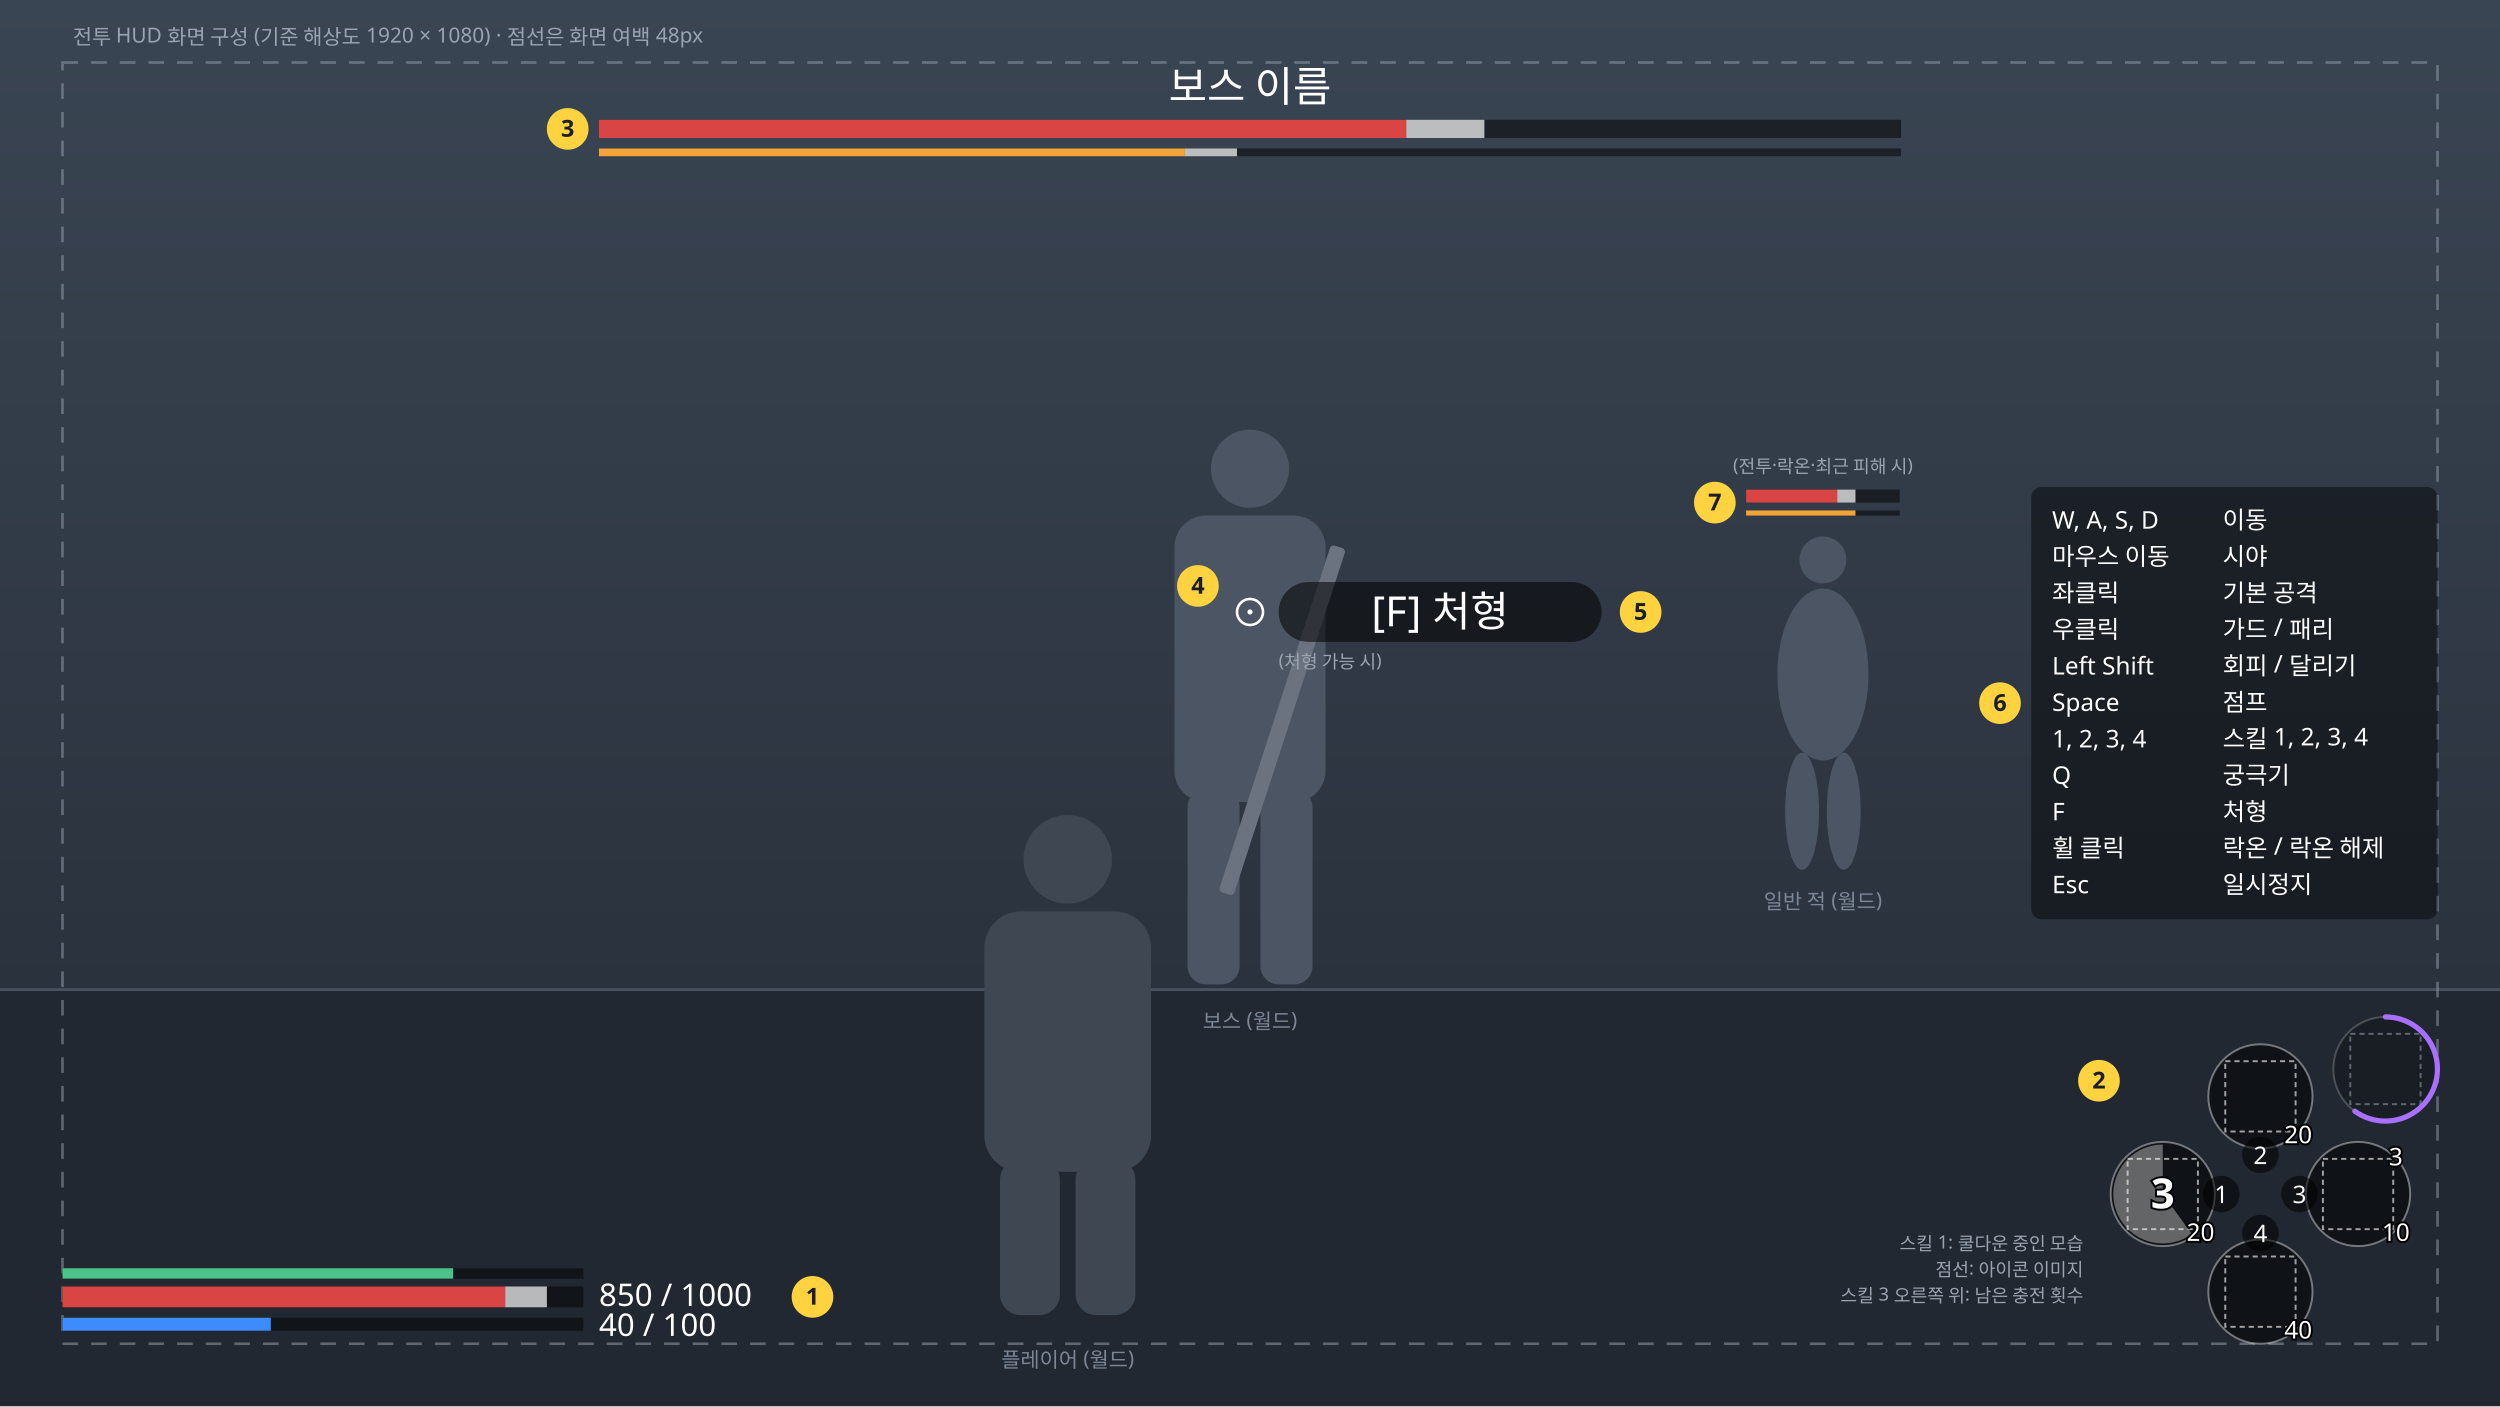
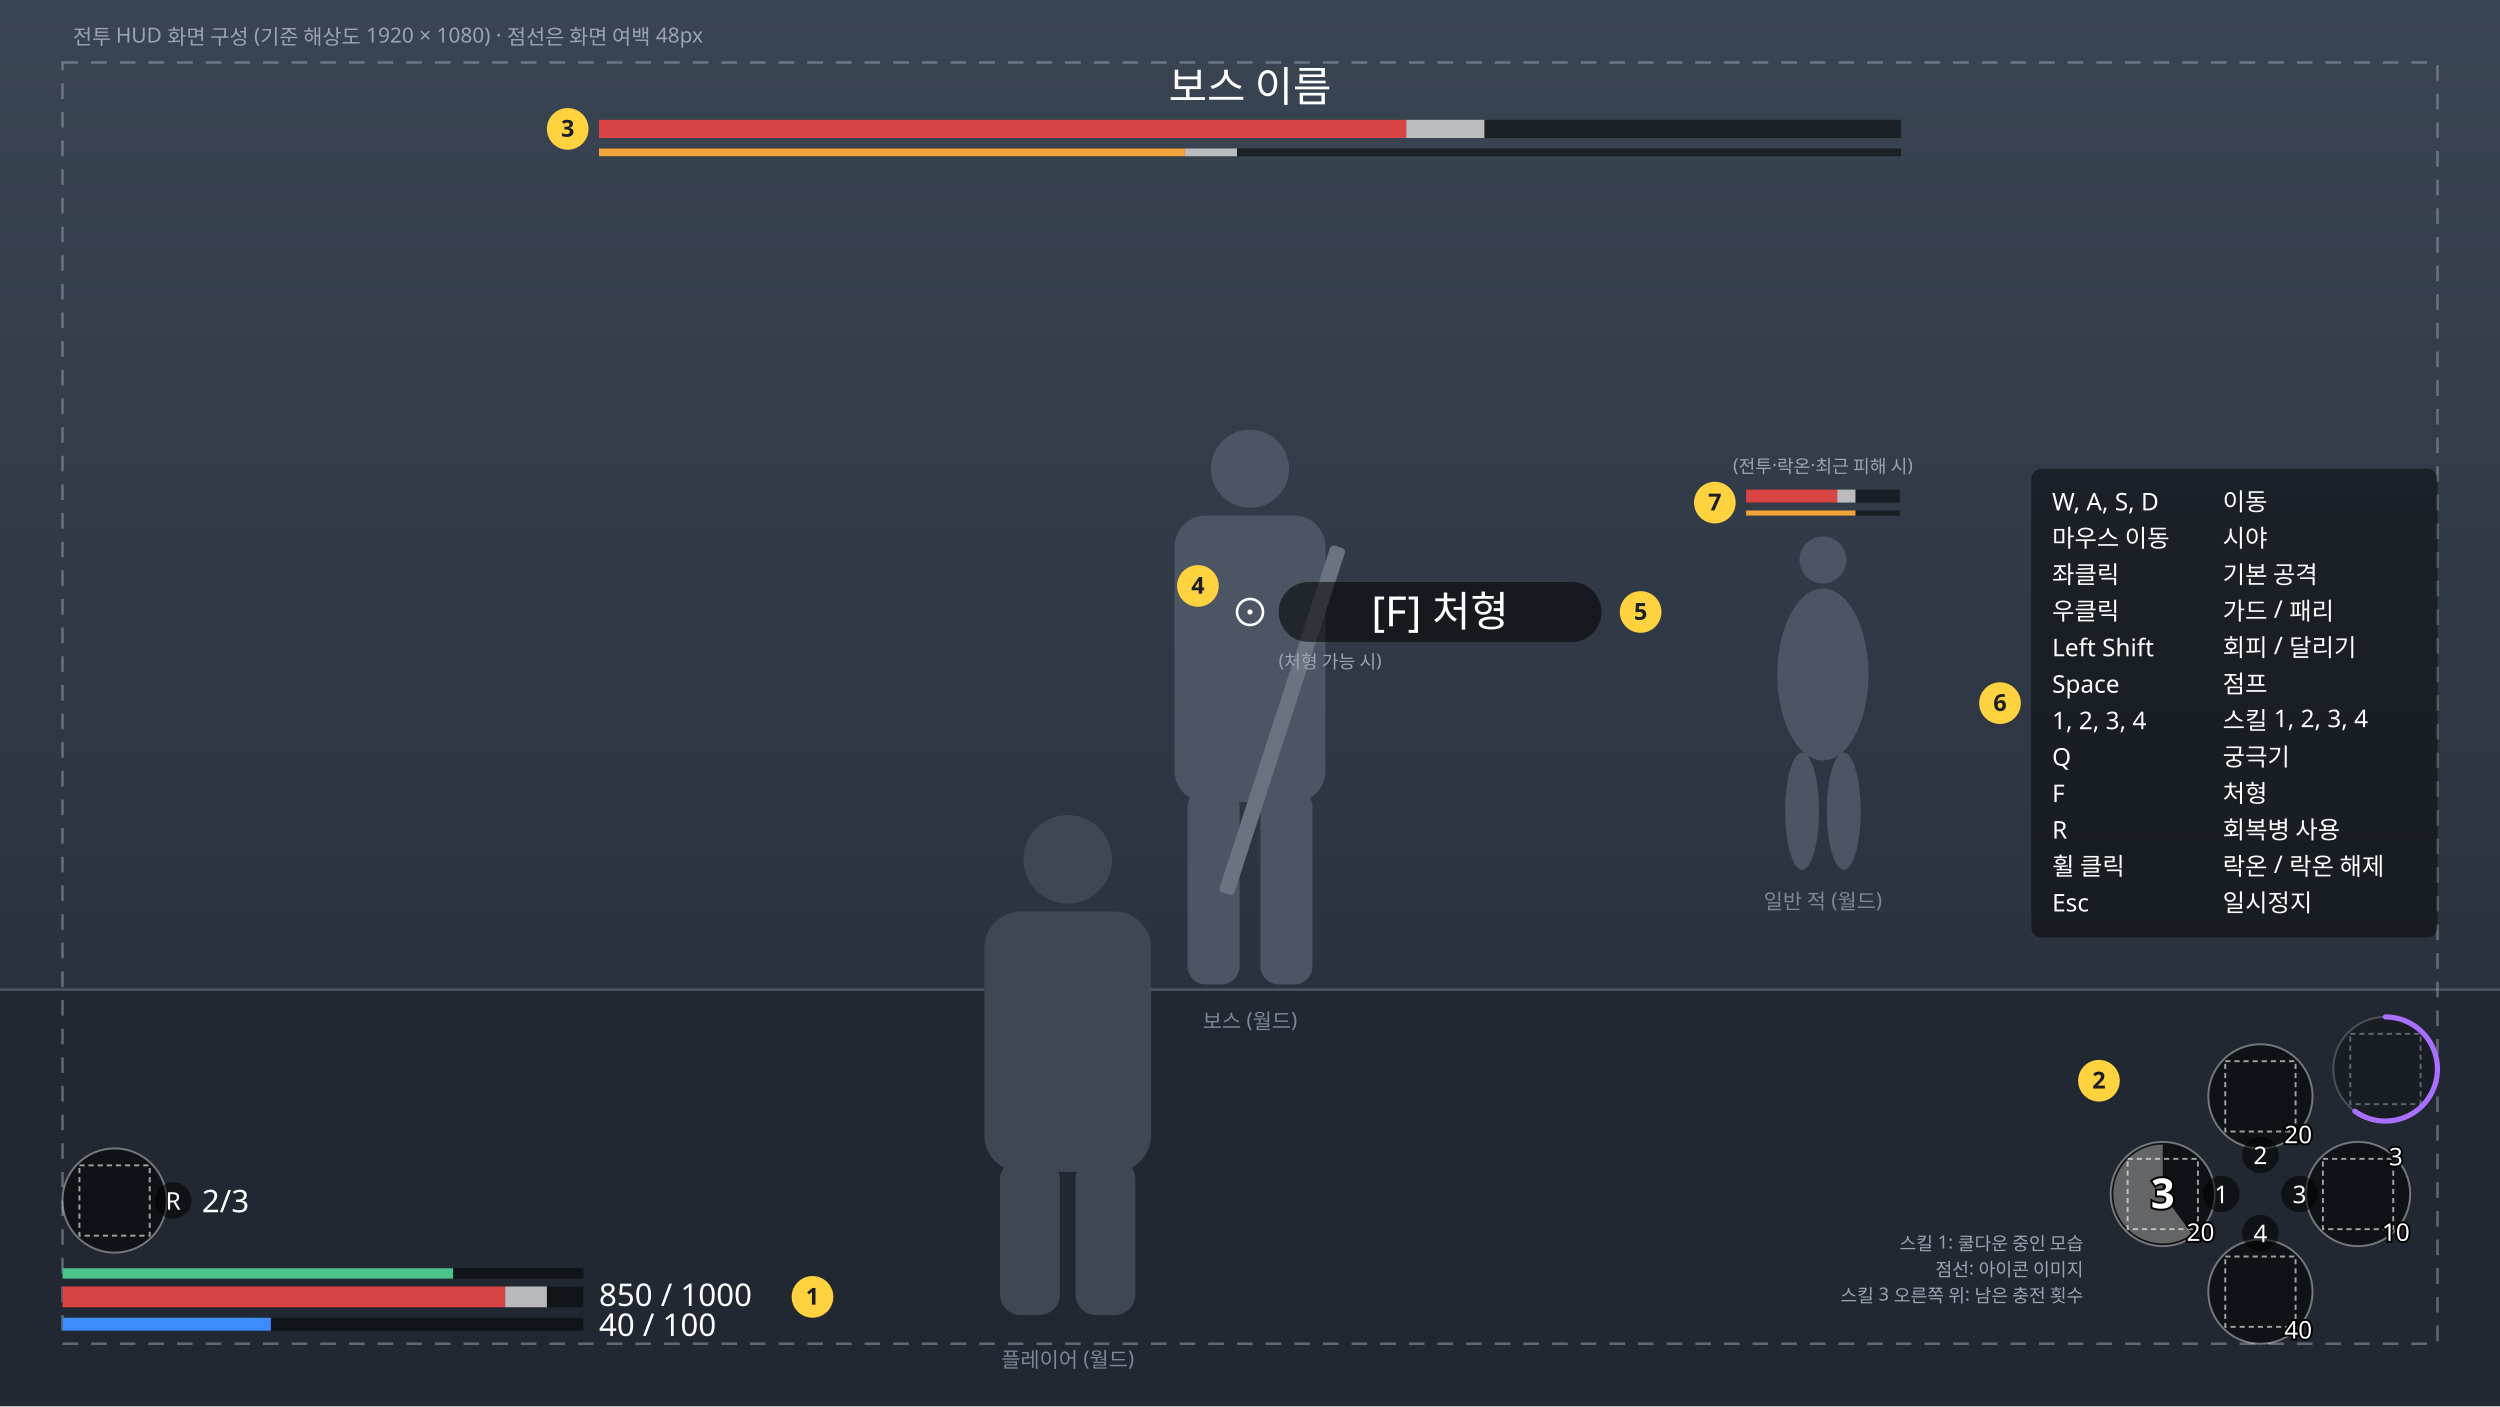
<svg xmlns="http://www.w3.org/2000/svg" width="1920" height="1080" viewBox="0 0 1920 1080" font-family="'Malgun Gothic', 'Apple SD Gothic Neo', 'Noto Sans KR', sans-serif">
  <defs>
    <linearGradient id="sky" x1="0" y1="0" x2="0" y2="1">
      <stop offset="0" stop-color="#3a4553" />
      <stop offset="1" stop-color="#2a323d" />
    </linearGradient>
    <clipPath id="skillSlotInside">
      <circle cx="1661" cy="917" r="38" />
    </clipPath>
  </defs>
  <rect width="1920" height="760" fill="url(#sky)" />
  <rect y="760" width="1920" height="320" fill="#222831" />
  <path d="M0 760 H1920" stroke="#4a5563" stroke-width="2" />
  <rect x="48" y="48" width="1824" height="984" fill="none" stroke="#9aa4b1" stroke-width="2" stroke-dasharray="12 10" opacity="0.5" />
  <text x="56" y="34" font-size="16" fill="#9aa4b1">전투 HUD 화면 구성 (기준 해상도 1920 × 1080) · 점선은 화면 여백 48px</text>
  <g fill="#4b5563">
    <circle cx="960" cy="360" r="30" />
    <rect x="902" y="396" width="116" height="220" rx="24" />
    <rect x="912" y="606" width="40" height="150" rx="14" />
    <rect x="968" y="606" width="40" height="150" rx="14" />
    <rect x="1022" y="420" width="12" height="280" rx="3" fill="#6b7280" transform="rotate(18 1028 420)" />
  </g>
  <text x="960" y="790" font-size="16" fill="#7b8696" text-anchor="middle">보스 (월드)</text>
  <g fill="#4b5563">
    <circle cx="1400" cy="430" r="18" />
    <rect x="1365" y="452" width="70" height="132" rx="114" />
    <rect x="1371" y="578" width="26" height="90" rx="109" />
    <rect x="1403" y="578" width="26" height="90" rx="109" />
  </g>
  <text x="1400" y="698" font-size="16" fill="#7b8696" text-anchor="middle">일반 적 (월드)</text>
  <g fill="#3f4753">
    <circle cx="820" cy="660" r="34" />
    <rect x="756" y="700" width="128" height="200" rx="28" />
    <rect x="768" y="890" width="46" height="120" rx="16" />
    <rect x="826" y="890" width="46" height="120" rx="16" />
  </g>
  <text x="820" y="1050" font-size="16" fill="#7b8696" text-anchor="middle">플레이어 (월드)</text>
  <text x="960" y="78" font-size="32" fill="#FFFFFF" text-anchor="middle">보스 이름</text>
  <rect x="460" y="92" width="1000" height="14" fill="#000000" fill-opacity="0.5" />
  <rect x="460" y="92" width="620" height="14" fill="#D94545" />
  <rect x="1080" y="92" width="60" height="14" fill="#FFFFFF" fill-opacity="0.7" />
  <rect x="460" y="114" width="1000" height="6" fill="#000000" fill-opacity="0.5" />
  <rect x="460" y="114" width="450" height="6" fill="#F2A33A" />
  <rect x="910" y="114" width="40" height="6" fill="#FFFFFF" fill-opacity="0.7" />
  <circle cx="960" cy="470" r="10" fill="none" stroke="#FFFFFF" stroke-width="2" />
  <circle cx="960" cy="470" r="2" fill="#FFFFFF" />
  <rect x="982" y="447" width="248" height="46" rx="23" fill="#000000" fill-opacity="0.55" />
  <text x="1106" y="481" font-size="32" fill="#FFFFFF" text-anchor="middle">[F] 처형</text>
  <text x="982" y="512" font-size="14" fill="#9aa4b1">(처형 가능 시)</text>
  <rect x="1341" y="376" width="118" height="10" fill="#000000" fill-opacity="0.5" />
  <rect x="1341" y="376" width="70" height="10" fill="#D94545" />
  <rect x="1411" y="376" width="14" height="10" fill="#FFFFFF" fill-opacity="0.7" />
  <rect x="1341" y="392" width="118" height="4" fill="#000000" fill-opacity="0.5" />
  <rect x="1341" y="392" width="84" height="4" fill="#F2A33A" />
  <text x="1400" y="362" font-size="14" fill="#9aa4b1" text-anchor="middle">(전투·락온·최근 피해 시)</text>
  <rect x="48" y="974" width="400" height="8" fill="#000000" fill-opacity="0.5" />
  <rect x="48" y="974" width="300" height="8" fill="#4CC38A" />
  <rect x="48" y="988" width="400" height="16" fill="#000000" fill-opacity="0.5" />
  <rect x="48" y="988" width="340" height="16" fill="#D94545" />
  <rect x="388" y="988" width="32" height="16" fill="#FFFFFF" fill-opacity="0.7" />
  <text x="460" y="1003" font-size="24" fill="#FFFFFF">850 / 1000</text>
  <rect x="48" y="1012" width="400" height="10" fill="#000000" fill-opacity="0.5" />
  <rect x="48" y="1012" width="160" height="10" fill="#3D8BFD" />
  <text x="460" y="1026" font-size="24" fill="#FFFFFF">40 / 100</text>
+   <circle cx="88" cy="922" r="40" fill="#000000" fill-opacity="0.55" stroke="#FFFFFF" stroke-opacity="0.4" stroke-width="1.5" />
+   <rect x="61" y="895" width="54" height="54" fill="none" stroke="#FFFFFF" stroke-opacity="0.6" stroke-width="1.5" stroke-dasharray="4 3" />
+   <circle cx="133" cy="922" r="14" fill="#000000" fill-opacity="0.55" />
+   <text x="133" y="929" font-size="18.7" fill="#FFFFFF" text-anchor="middle">R</text>
+   <text x="155" y="931" font-size="24" fill="#FFFFFF">2/3</text>
  <g fill="#000000" fill-opacity="0.55" stroke="#FFFFFF" stroke-opacity="0.4" stroke-width="1.5">
    <circle cx="1661" cy="917" r="40" />
    <circle cx="1736" cy="842" r="40" />
    <circle cx="1811" cy="917" r="40" />
    <circle cx="1736" cy="992" r="40" />
  </g>
  <g fill="none" stroke="#FFFFFF" stroke-opacity="0.6" stroke-width="1.5" stroke-dasharray="4 3">
    <rect x="1634" y="890" width="54" height="54" />
    <rect x="1709" y="815" width="54" height="54" />
    <rect x="1784" y="890" width="54" height="54" />
    <rect x="1709" y="965" width="54" height="54" />
  </g>
  <path d="M1661 917 L1696.27 965.54 A60 60 0 1 1 1661 857 Z" fill="#FFFFFF" fill-opacity="0.35" clip-path="url(#skillSlotInside)" />
  <text x="1661" y="928" font-size="32" font-weight="700" fill="#FFFFFF" text-anchor="middle" stroke="#000000" stroke-width="3" paint-order="stroke">3</text>
  <g font-size="18.7" fill="#FFFFFF" text-anchor="middle" stroke="#000000" stroke-width="3" paint-order="stroke">
    <text x="1690" y="953">20</text>
    <text x="1765" y="878">20</text>
    <text x="1840" y="953">10</text>
    <text x="1765" y="1028">40</text>
  </g>
  <text x="1840" y="895" font-size="18.7" fill="#FFFFFF" text-anchor="middle" stroke="#000000" stroke-width="3" paint-order="stroke">3</text>
  <g fill="#000000" fill-opacity="0.55">
    <circle cx="1706" cy="917" r="14" />
    <circle cx="1736" cy="887" r="14" />
    <circle cx="1766" cy="917" r="14" />
    <circle cx="1736" cy="947" r="14" />
  </g>
  <g font-size="18.7" fill="#FFFFFF" text-anchor="middle">
    <text x="1706" y="924">1</text>
    <text x="1736" y="894">2</text>
    <text x="1766" y="924">3</text>
    <text x="1736" y="954">4</text>
  </g>
  <g opacity="0.5">
    <circle cx="1832" cy="821" r="40" fill="#000000" fill-opacity="0.55" stroke="#FFFFFF" stroke-opacity="0.4" stroke-width="1.5" />
    <rect x="1805" y="794" width="54" height="54" fill="none" stroke="#9aa4b1" stroke-width="1.5" stroke-dasharray="4 3" />
  </g>
  <path d="M1832 781 A40 40 0 1 1 1808.5 853.4" fill="none" stroke="#A970FF" stroke-width="4" stroke-linecap="round" />
  <text x="1600" y="960" font-size="14" fill="#9aa4b1" text-anchor="end">스킬 1: 쿨다운 중인 모습</text>
  <text x="1600" y="980" font-size="14" fill="#9aa4b1" text-anchor="end">점선: 아이콘 이미지</text>
  <text x="1600" y="1000" font-size="14" fill="#9aa4b1" text-anchor="end">스킬 3 오른쪽 위: 남은 충전 횟수</text>
-   <rect x="1560" y="374" width="312" height="332" rx="8" fill="#000000" fill-opacity="0.45" />
+   <rect x="1560" y="360" width="312" height="360" rx="8" fill="#000000" fill-opacity="0.45" />
  <g font-size="18.7" fill="#FFFFFF">
-     <text x="1576" y="406">W, A, S, D</text>
-     <text x="1707" y="406">이동</text>
-     <text x="1576" y="434">마우스 이동</text>
-     <text x="1707" y="434">시야</text>
-     <text x="1576" y="462">좌클릭</text>
-     <text x="1707" y="462">기본 공격</text>
-     <text x="1576" y="490">우클릭</text>
-     <text x="1707" y="490">가드 / 패리</text>
-     <text x="1576" y="518">Left Shift</text>
-     <text x="1707" y="518">회피 / 달리기</text>
-     <text x="1576" y="546">Space</text>
-     <text x="1707" y="546">점프</text>
-     <text x="1576" y="574">1, 2, 3, 4</text>
-     <text x="1707" y="574">스킬 1, 2, 3, 4</text>
-     <text x="1576" y="602">Q</text>
-     <text x="1707" y="602">궁극기</text>
-     <text x="1576" y="630">F</text>
-     <text x="1707" y="630">처형</text>
-     <text x="1576" y="658">휠 클릭</text>
-     <text x="1707" y="658">락온 / 락온 해제</text>
-     <text x="1576" y="686">Esc</text>
-     <text x="1707" y="686">일시정지</text>
+     <text x="1576" y="392">W, A, S, D</text>
+     <text x="1707" y="392">이동</text>
+     <text x="1576" y="420">마우스 이동</text>
+     <text x="1707" y="420">시야</text>
+     <text x="1576" y="448">좌클릭</text>
+     <text x="1707" y="448">기본 공격</text>
+     <text x="1576" y="476">우클릭</text>
+     <text x="1707" y="476">가드 / 패리</text>
+     <text x="1576" y="504">Left Shift</text>
+     <text x="1707" y="504">회피 / 달리기</text>
+     <text x="1576" y="532">Space</text>
+     <text x="1707" y="532">점프</text>
+     <text x="1576" y="560">1, 2, 3, 4</text>
+     <text x="1707" y="560">스킬 1, 2, 3, 4</text>
+     <text x="1576" y="588">Q</text>
+     <text x="1707" y="588">궁극기</text>
+     <text x="1576" y="616">F</text>
+     <text x="1707" y="616">처형</text>
+     <text x="1576" y="644">R</text>
+     <text x="1707" y="644">회복병 사용</text>
+     <text x="1576" y="672">휠 클릭</text>
+     <text x="1707" y="672">락온 / 락온 해제</text>
+     <text x="1576" y="700">Esc</text>
+     <text x="1707" y="700">일시정지</text>
  </g>
  <g font-size="18" font-weight="700" text-anchor="middle" fill="#1b1f24">
    <circle cx="624" cy="996" r="16" fill="#FFD23F" />
    <text x="624" y="1002">1</text>
    <circle cx="1612" cy="830" r="16" fill="#FFD23F" />
    <text x="1612" y="836">2</text>
    <circle cx="436" cy="99" r="16" fill="#FFD23F" />
    <text x="436" y="105">3</text>
    <circle cx="920" cy="450" r="16" fill="#FFD23F" />
    <text x="920" y="456">4</text>
    <circle cx="1260" cy="470" r="16" fill="#FFD23F" />
    <text x="1260" y="476">5</text>
    <circle cx="1536" cy="540" r="16" fill="#FFD23F" />
    <text x="1536" y="546">6</text>
    <circle cx="1317" cy="386" r="16" fill="#FFD23F" />
    <text x="1317" y="392">7</text>
  </g>
</svg>
